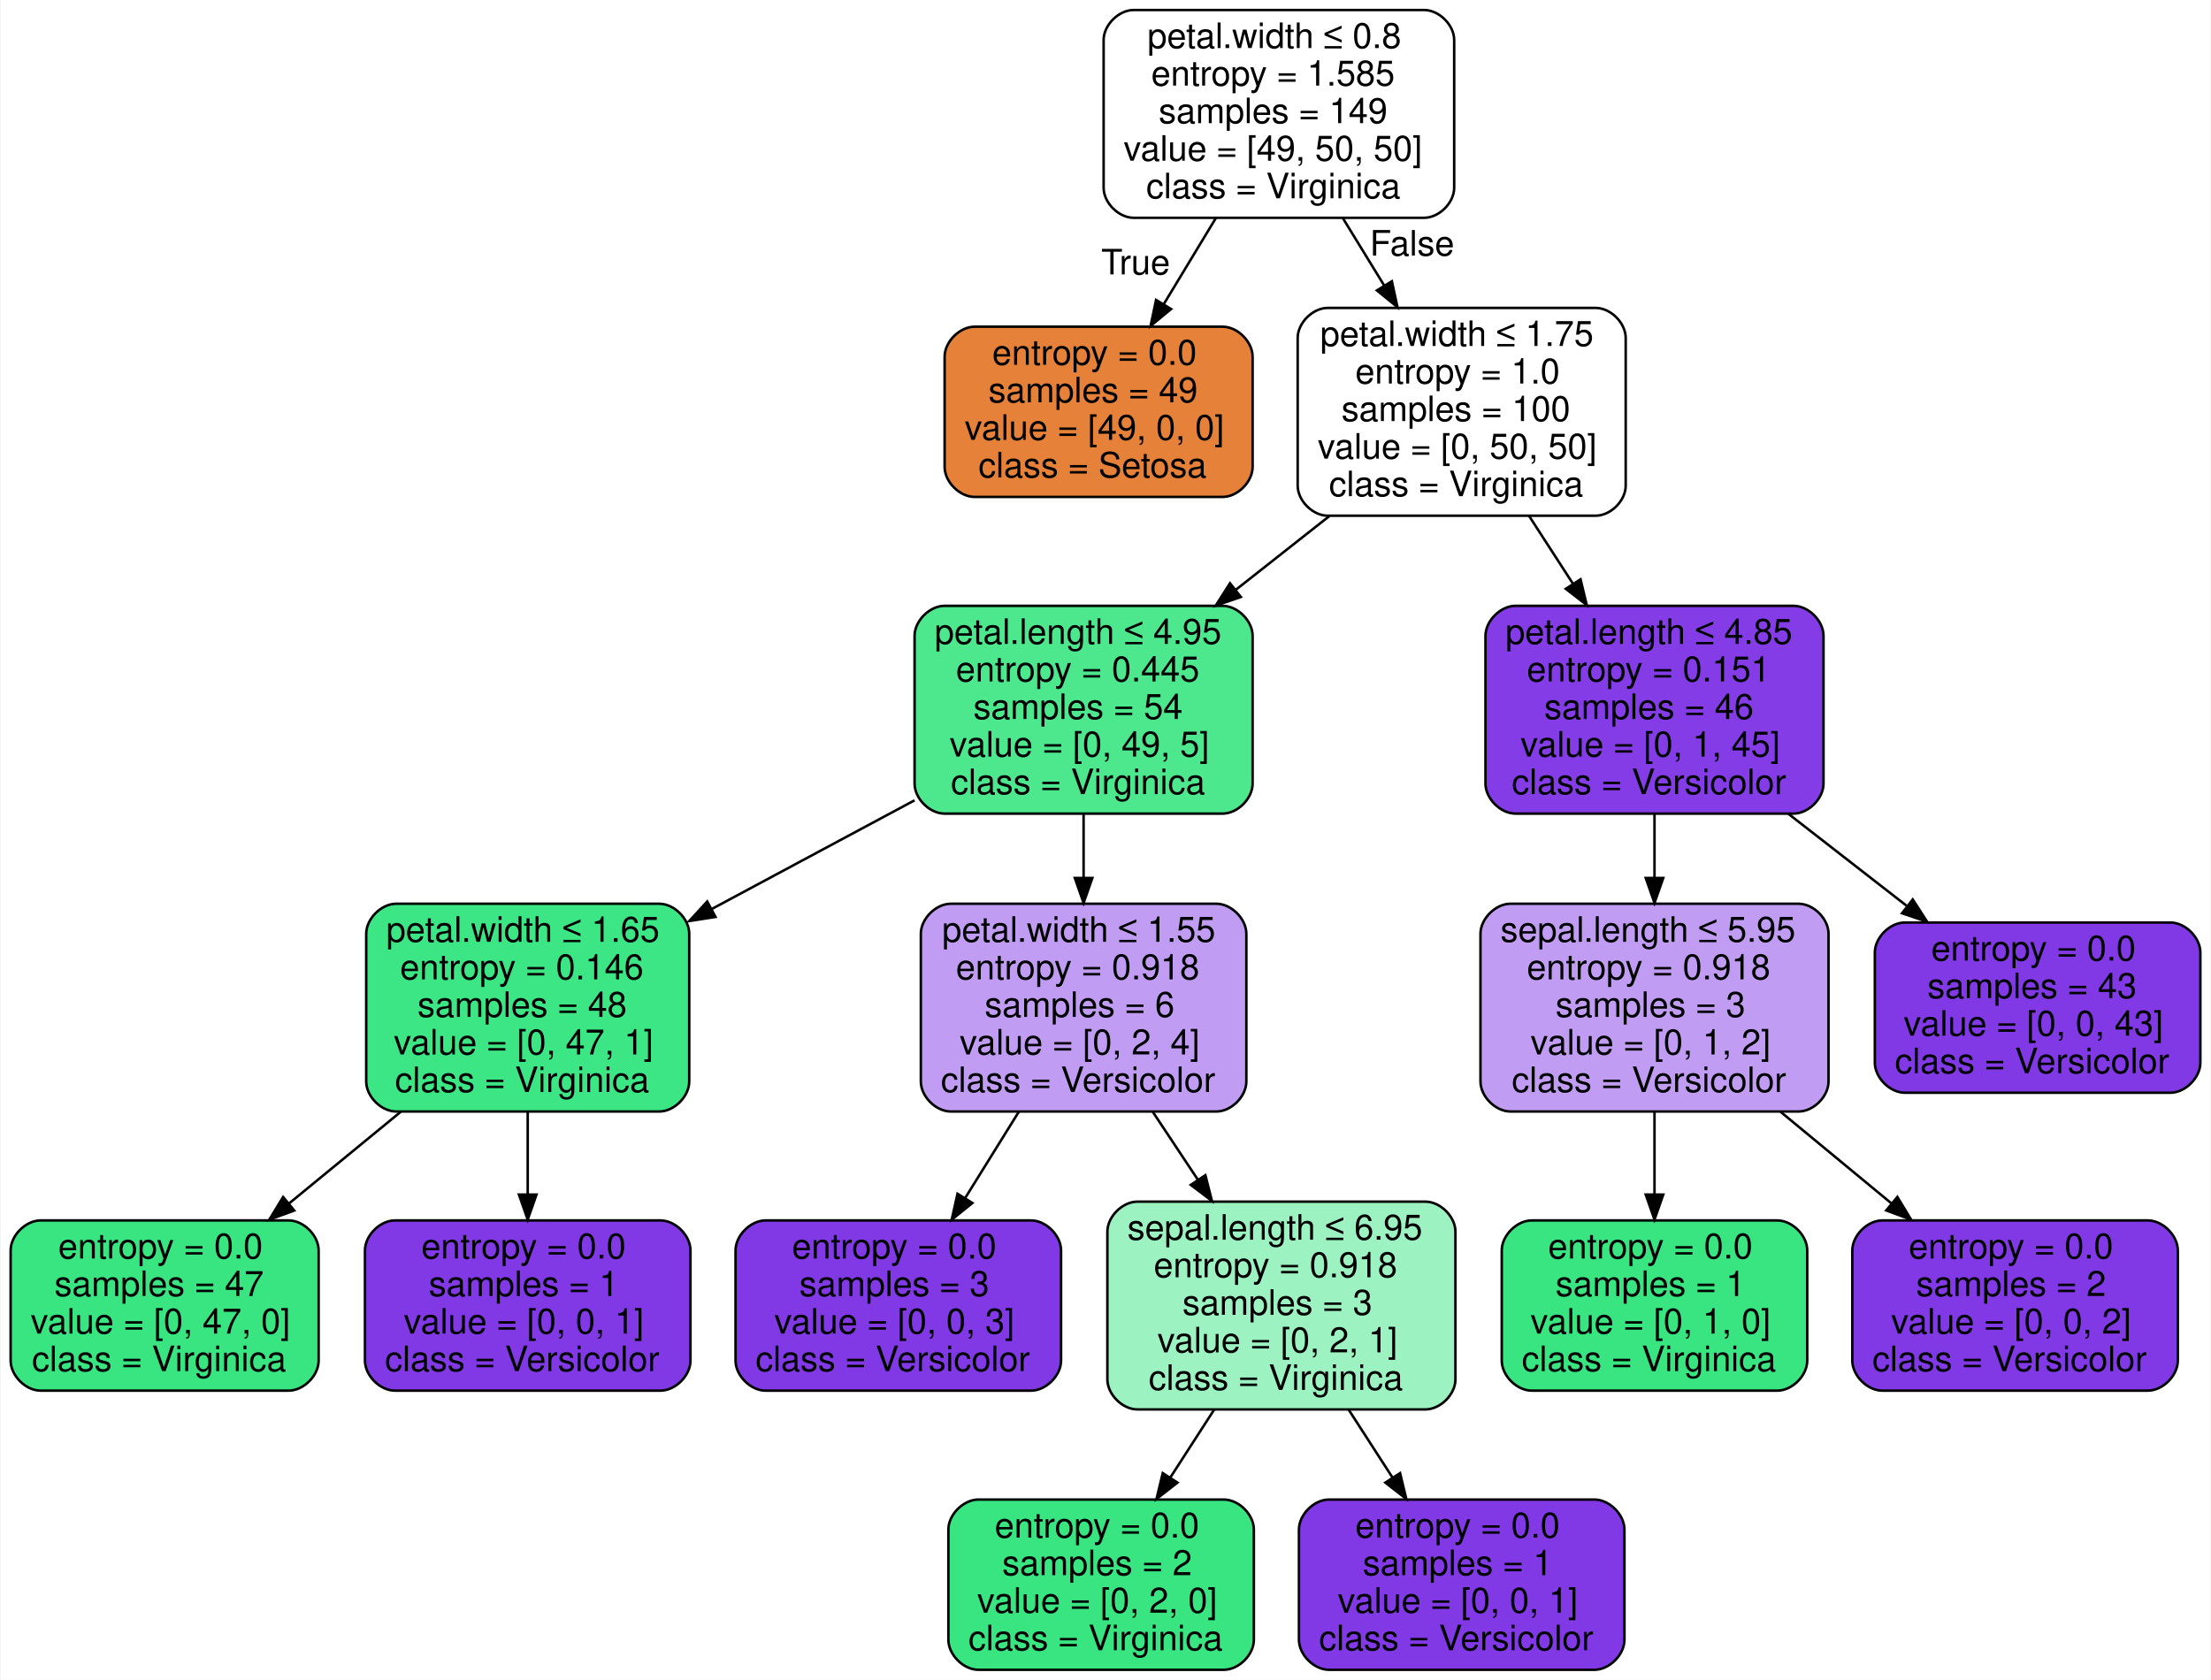
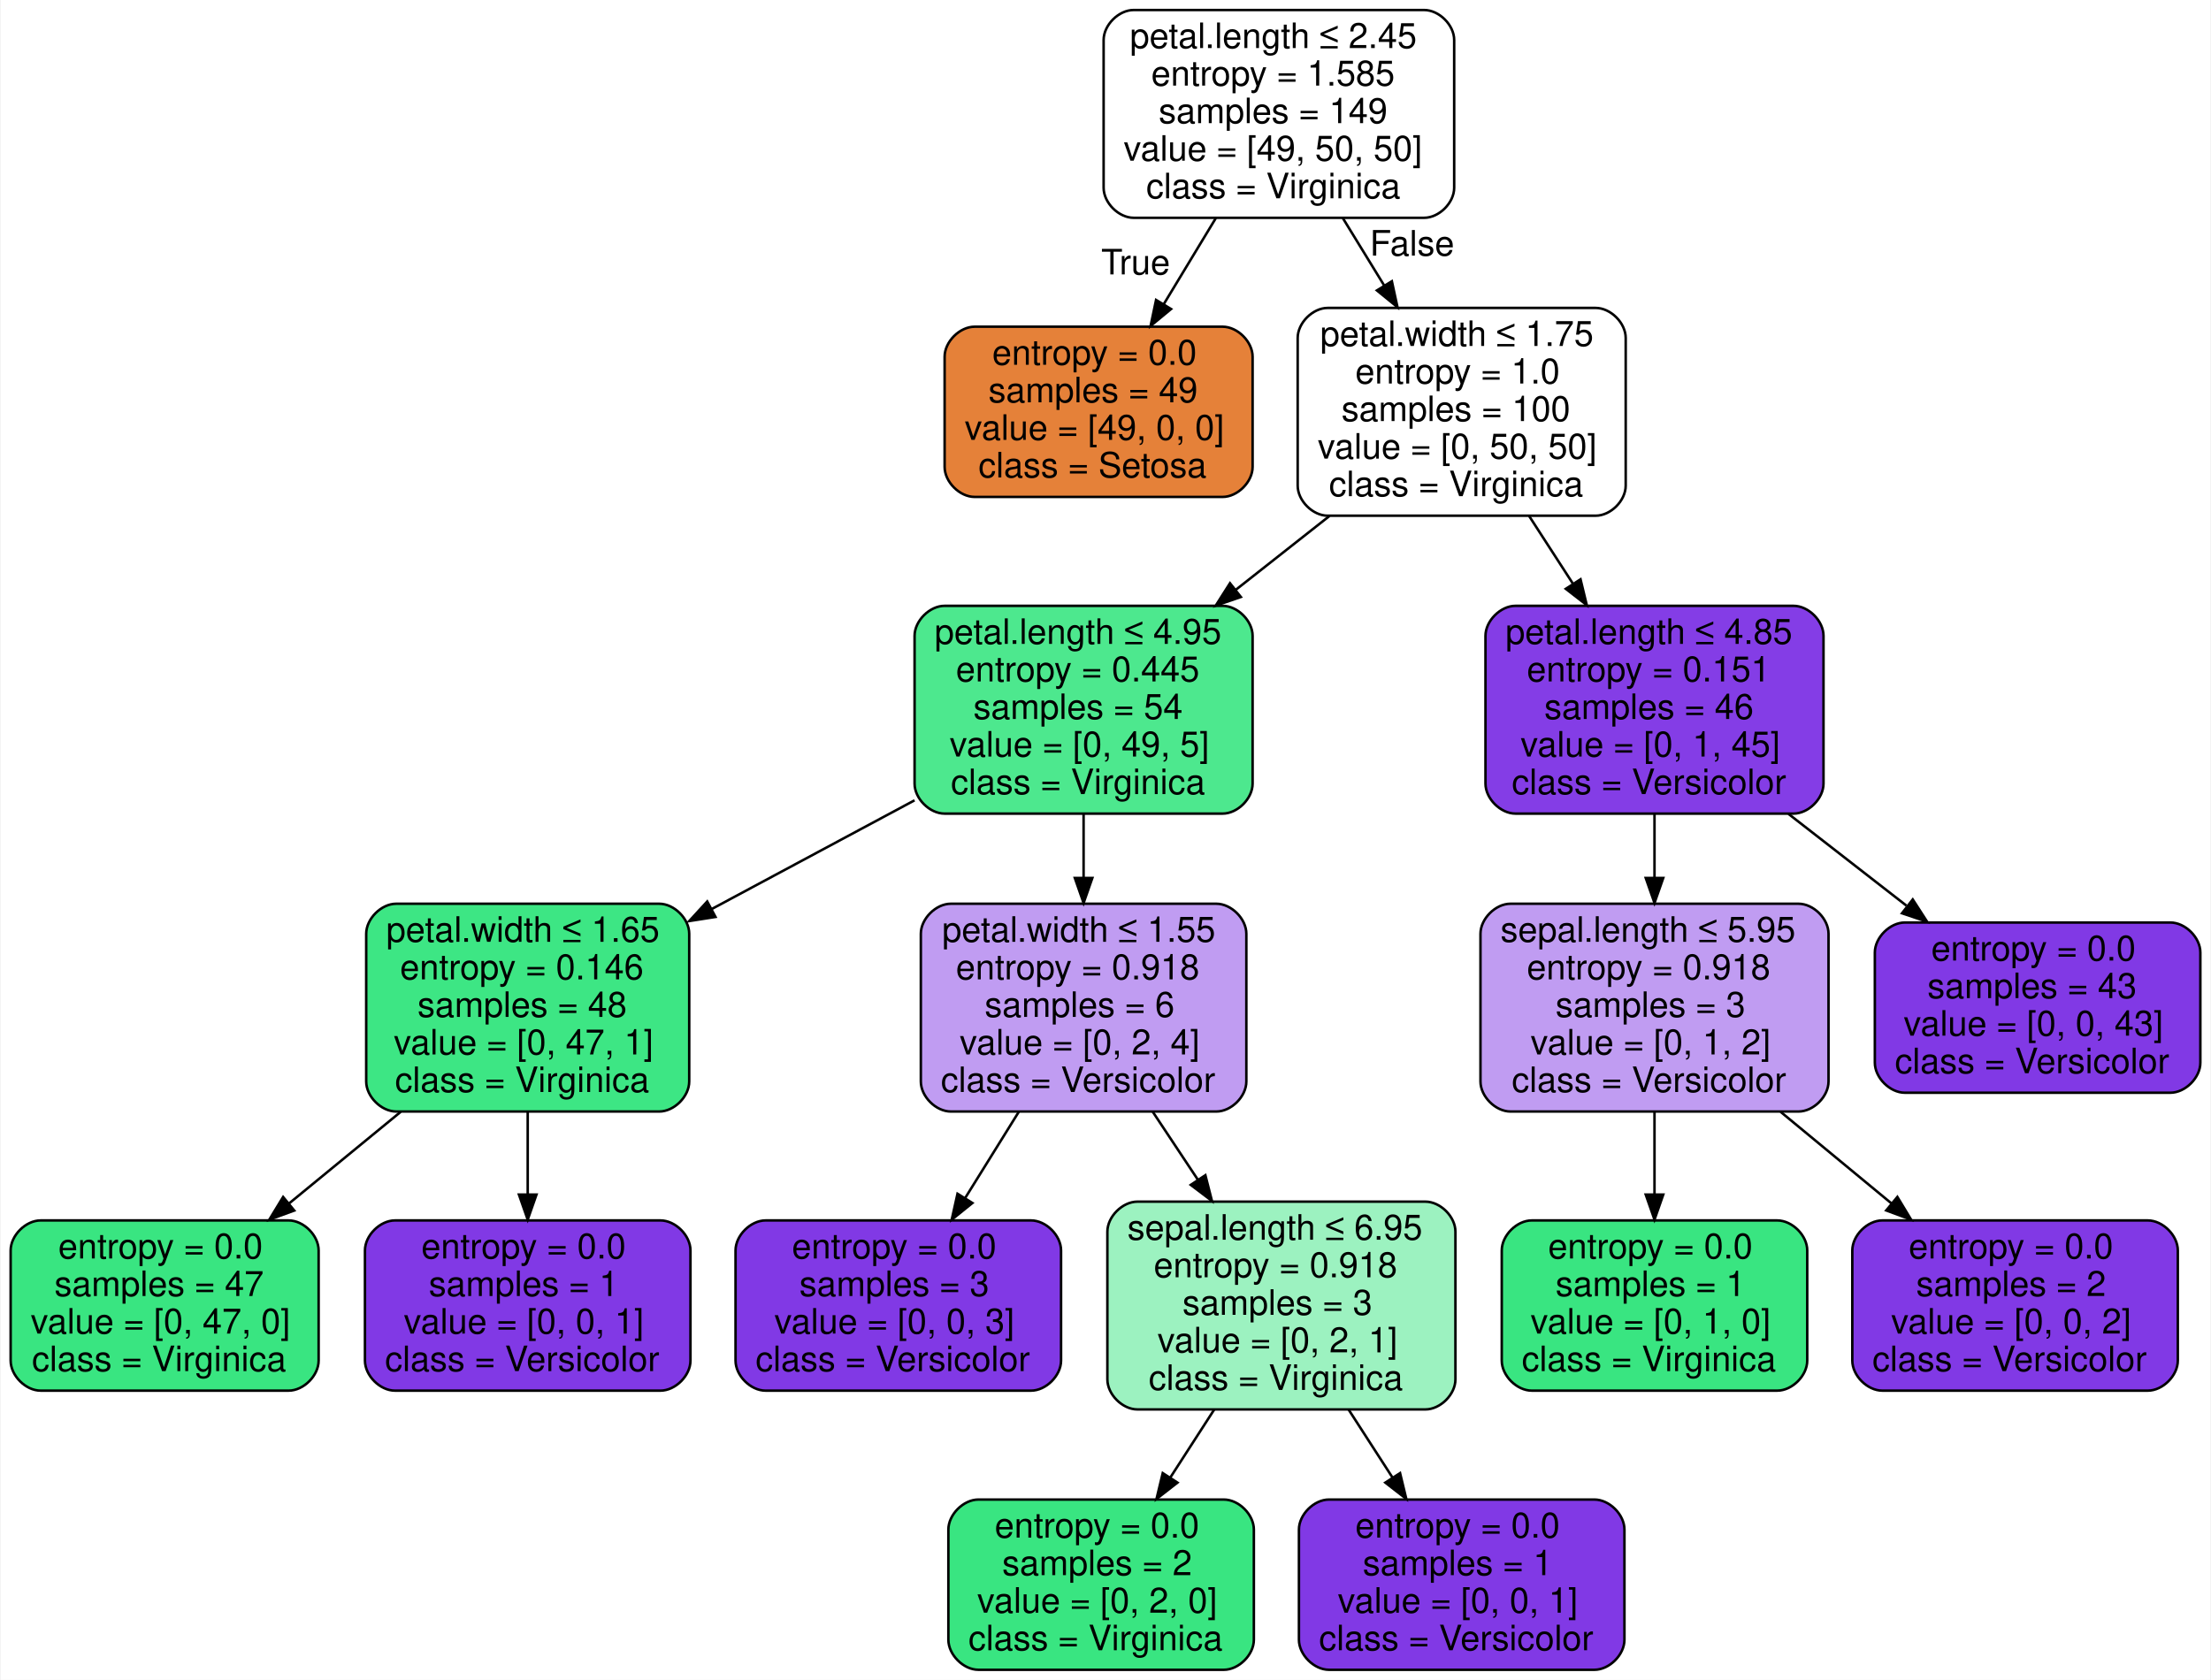
<svg xmlns="http://www.w3.org/2000/svg" width="883pt" height="671pt" viewBox="0.00 0.00 882.50 671.00">
  <g id="graph0" class="graph" transform="scale(1 1) rotate(0) translate(4 667)">
    <polygon fill="#ffffff" stroke="transparent" points="-4,4 -4,-667 878.5,-667 878.5,4 -4,4" />
    <g id="node1" class="node">
      <path fill="#ffffff" stroke="#000000" d="M564.5,-663C564.5,-663 448.5,-663 448.5,-663 442.5,-663 436.5,-657 436.5,-651 436.5,-651 436.5,-592 436.5,-592 436.5,-586 442.5,-580 448.5,-580 448.5,-580 564.5,-580 564.5,-580 570.5,-580 576.5,-586 576.5,-592 576.5,-592 576.5,-651 576.5,-651 576.5,-657 570.5,-663 564.5,-663" />
-       <text text-anchor="start" x="454" y="-647.8" font-family="Helvetica,sans-Serif" font-size="14.00" fill="#000000">petal.width ≤ 0.8</text>
+       <text text-anchor="start" x="447" y="-647.8" font-family="Helvetica,sans-Serif" font-size="14.00" fill="#000000">petal.length ≤ 2.45</text>
      <text text-anchor="start" x="455.5" y="-632.8" font-family="Helvetica,sans-Serif" font-size="14.00" fill="#000000">entropy = 1.585</text>
      <text text-anchor="start" x="458.5" y="-617.8" font-family="Helvetica,sans-Serif" font-size="14.00" fill="#000000">samples = 149</text>
      <text text-anchor="start" x="444.5" y="-602.8" font-family="Helvetica,sans-Serif" font-size="14.00" fill="#000000">value = [49, 50, 50]</text>
      <text text-anchor="start" x="453.5" y="-587.8" font-family="Helvetica,sans-Serif" font-size="14.00" fill="#000000">class = Virginica</text>
    </g>
    <g id="node2" class="node">
      <path fill="#e58139" stroke="#000000" d="M484,-536.5C484,-536.5 385,-536.5 385,-536.5 379,-536.5 373,-530.5 373,-524.5 373,-524.5 373,-480.5 373,-480.5 373,-474.5 379,-468.5 385,-468.5 385,-468.5 484,-468.5 484,-468.5 490,-468.5 496,-474.5 496,-480.5 496,-480.5 496,-524.5 496,-524.5 496,-530.5 490,-536.5 484,-536.5" />
      <text text-anchor="start" x="392" y="-521.3" font-family="Helvetica,sans-Serif" font-size="14.00" fill="#000000">entropy = 0.0</text>
      <text text-anchor="start" x="390.5" y="-506.3" font-family="Helvetica,sans-Serif" font-size="14.00" fill="#000000">samples = 49</text>
      <text text-anchor="start" x="381" y="-491.3" font-family="Helvetica,sans-Serif" font-size="14.00" fill="#000000">value = [49, 0, 0]</text>
      <text text-anchor="start" x="386.5" y="-476.3" font-family="Helvetica,sans-Serif" font-size="14.00" fill="#000000">class = Setosa</text>
    </g>
    <g id="edge1" class="edge">
      <path fill="none" stroke="#000000" d="M481.318,-579.88C474.598,-568.774 467.324,-556.751 460.559,-545.569" />
      <polygon fill="#000000" stroke="#000000" points="463.433,-543.559 455.262,-536.815 457.444,-547.183 463.433,-543.559" />
      <text text-anchor="middle" x="449.288" y="-557.391" font-family="Helvetica,sans-Serif" font-size="14.00" fill="#000000">True</text>
    </g>
    <g id="node3" class="node">
      <path fill="#ffffff" stroke="#000000" d="M633,-544C633,-544 526,-544 526,-544 520,-544 514,-538 514,-532 514,-532 514,-473 514,-473 514,-467 520,-461 526,-461 526,-461 633,-461 633,-461 639,-461 645,-467 645,-473 645,-473 645,-532 645,-532 645,-538 639,-544 633,-544" />
      <text text-anchor="start" x="523" y="-528.8" font-family="Helvetica,sans-Serif" font-size="14.00" fill="#000000">petal.width ≤ 1.75</text>
      <text text-anchor="start" x="537" y="-513.8" font-family="Helvetica,sans-Serif" font-size="14.00" fill="#000000">entropy = 1.0</text>
      <text text-anchor="start" x="531.5" y="-498.8" font-family="Helvetica,sans-Serif" font-size="14.00" fill="#000000">samples = 100</text>
      <text text-anchor="start" x="522" y="-483.8" font-family="Helvetica,sans-Serif" font-size="14.00" fill="#000000">value = [0, 50, 50]</text>
      <text text-anchor="start" x="526.5" y="-468.8" font-family="Helvetica,sans-Serif" font-size="14.00" fill="#000000">class = Virginica</text>
    </g>
    <g id="edge2" class="edge">
      <path fill="none" stroke="#000000" d="M532.032,-579.88C537.391,-571.143 543.098,-561.84 548.628,-552.825" />
      <polygon fill="#000000" stroke="#000000" points="551.614,-554.652 553.859,-544.298 545.647,-550.992 551.614,-554.652" />
      <text text-anchor="middle" x="559.684" y="-564.91" font-family="Helvetica,sans-Serif" font-size="14.00" fill="#000000">False</text>
    </g>
    <g id="node4" class="node">
      <path fill="#4de88e" stroke="#000000" d="M484,-425C484,-425 373,-425 373,-425 367,-425 361,-419 361,-413 361,-413 361,-354 361,-354 361,-348 367,-342 373,-342 373,-342 484,-342 484,-342 490,-342 496,-348 496,-354 496,-354 496,-413 496,-413 496,-419 490,-425 484,-425" />
      <text text-anchor="start" x="369" y="-409.8" font-family="Helvetica,sans-Serif" font-size="14.00" fill="#000000">petal.length ≤ 4.95</text>
      <text text-anchor="start" x="377.5" y="-394.8" font-family="Helvetica,sans-Serif" font-size="14.00" fill="#000000">entropy = 0.445</text>
      <text text-anchor="start" x="384.5" y="-379.8" font-family="Helvetica,sans-Serif" font-size="14.00" fill="#000000">samples = 54</text>
      <text text-anchor="start" x="375" y="-364.8" font-family="Helvetica,sans-Serif" font-size="14.00" fill="#000000">value = [0, 49, 5]</text>
      <text text-anchor="start" x="375.5" y="-349.8" font-family="Helvetica,sans-Serif" font-size="14.00" fill="#000000">class = Virginica</text>
    </g>
    <g id="edge3" class="edge">
      <path fill="none" stroke="#000000" d="M526.688,-460.88C514.618,-451.368 501.696,-441.184 489.321,-431.432" />
      <polygon fill="#000000" stroke="#000000" points="491.303,-428.538 481.283,-425.097 486.97,-434.036 491.303,-428.538" />
    </g>
    <g id="node13" class="node">
      <path fill="#843de6" stroke="#000000" d="M712,-425C712,-425 601,-425 601,-425 595,-425 589,-419 589,-413 589,-413 589,-354 589,-354 589,-348 595,-342 601,-342 601,-342 712,-342 712,-342 718,-342 724,-348 724,-354 724,-354 724,-413 724,-413 724,-419 718,-425 712,-425" />
      <text text-anchor="start" x="597" y="-409.8" font-family="Helvetica,sans-Serif" font-size="14.00" fill="#000000">petal.length ≤ 4.85</text>
      <text text-anchor="start" x="605.5" y="-394.8" font-family="Helvetica,sans-Serif" font-size="14.00" fill="#000000">entropy = 0.151</text>
      <text text-anchor="start" x="612.5" y="-379.8" font-family="Helvetica,sans-Serif" font-size="14.00" fill="#000000">samples = 46</text>
      <text text-anchor="start" x="603" y="-364.8" font-family="Helvetica,sans-Serif" font-size="14.00" fill="#000000">value = [0, 1, 45]</text>
      <text text-anchor="start" x="599.5" y="-349.8" font-family="Helvetica,sans-Serif" font-size="14.00" fill="#000000">class = Versicolor</text>
    </g>
    <g id="edge12" class="edge">
      <path fill="none" stroke="#000000" d="M606.431,-460.88C612.084,-452.143 618.103,-442.84 623.937,-433.825" />
      <polygon fill="#000000" stroke="#000000" points="626.96,-435.595 629.454,-425.298 621.083,-431.792 626.96,-435.595" />
    </g>
    <g id="node5" class="node">
      <path fill="#3de684" stroke="#000000" d="M259,-306C259,-306 154,-306 154,-306 148,-306 142,-300 142,-294 142,-294 142,-235 142,-235 142,-229 148,-223 154,-223 154,-223 259,-223 259,-223 265,-223 271,-229 271,-235 271,-235 271,-294 271,-294 271,-300 265,-306 259,-306" />
      <text text-anchor="start" x="150" y="-290.8" font-family="Helvetica,sans-Serif" font-size="14.00" fill="#000000">petal.width ≤ 1.65</text>
      <text text-anchor="start" x="155.5" y="-275.8" font-family="Helvetica,sans-Serif" font-size="14.00" fill="#000000">entropy = 0.146</text>
      <text text-anchor="start" x="162.5" y="-260.8" font-family="Helvetica,sans-Serif" font-size="14.00" fill="#000000">samples = 48</text>
      <text text-anchor="start" x="153" y="-245.8" font-family="Helvetica,sans-Serif" font-size="14.00" fill="#000000">value = [0, 47, 1]</text>
      <text text-anchor="start" x="153.5" y="-230.8" font-family="Helvetica,sans-Serif" font-size="14.00" fill="#000000">class = Virginica</text>
    </g>
    <g id="edge4" class="edge">
      <path fill="none" stroke="#000000" d="M360.988,-347.311C335.428,-333.61 306.212,-317.949 280.117,-303.962" />
      <polygon fill="#000000" stroke="#000000" points="281.496,-300.729 271.029,-299.09 278.188,-306.899 281.496,-300.729" />
    </g>
    <g id="node8" class="node">
      <path fill="#c09cf2" stroke="#000000" d="M481.5,-306C481.5,-306 375.5,-306 375.5,-306 369.5,-306 363.5,-300 363.5,-294 363.5,-294 363.5,-235 363.5,-235 363.5,-229 369.5,-223 375.5,-223 375.5,-223 481.5,-223 481.5,-223 487.5,-223 493.5,-229 493.5,-235 493.5,-235 493.5,-294 493.5,-294 493.5,-300 487.5,-306 481.5,-306" />
      <text text-anchor="start" x="372" y="-290.8" font-family="Helvetica,sans-Serif" font-size="14.00" fill="#000000">petal.width ≤ 1.55</text>
      <text text-anchor="start" x="377.5" y="-275.8" font-family="Helvetica,sans-Serif" font-size="14.00" fill="#000000">entropy = 0.918</text>
      <text text-anchor="start" x="389" y="-260.8" font-family="Helvetica,sans-Serif" font-size="14.00" fill="#000000">samples = 6</text>
      <text text-anchor="start" x="379" y="-245.8" font-family="Helvetica,sans-Serif" font-size="14.00" fill="#000000">value = [0, 2, 4]</text>
      <text text-anchor="start" x="371.5" y="-230.8" font-family="Helvetica,sans-Serif" font-size="14.00" fill="#000000">class = Versicolor</text>
    </g>
    <g id="edge7" class="edge">
      <path fill="none" stroke="#000000" d="M428.5,-341.88C428.5,-333.684 428.5,-324.989 428.5,-316.501" />
      <polygon fill="#000000" stroke="#000000" points="432,-316.298 428.5,-306.298 425,-316.298 432,-316.298" />
    </g>
    <g id="node6" class="node">
      <path fill="#39e581" stroke="#000000" d="M111,-179.5C111,-179.5 12,-179.5 12,-179.5 6,-179.5 0,-173.5 0,-167.5 0,-167.5 0,-123.5 0,-123.5 0,-117.5 6,-111.5 12,-111.5 12,-111.5 111,-111.5 111,-111.5 117,-111.5 123,-117.5 123,-123.5 123,-123.5 123,-167.5 123,-167.5 123,-173.5 117,-179.5 111,-179.5" />
      <text text-anchor="start" x="19" y="-164.3" font-family="Helvetica,sans-Serif" font-size="14.00" fill="#000000">entropy = 0.0</text>
      <text text-anchor="start" x="17.5" y="-149.3" font-family="Helvetica,sans-Serif" font-size="14.00" fill="#000000">samples = 47</text>
      <text text-anchor="start" x="8" y="-134.3" font-family="Helvetica,sans-Serif" font-size="14.00" fill="#000000">value = [0, 47, 0]</text>
      <text text-anchor="start" x="8.5" y="-119.3" font-family="Helvetica,sans-Serif" font-size="14.00" fill="#000000">class = Virginica</text>
    </g>
    <g id="edge5" class="edge">
      <path fill="none" stroke="#000000" d="M155.786,-222.88C141.316,-211.004 125.569,-198.08 111.162,-186.257" />
      <polygon fill="#000000" stroke="#000000" points="113.263,-183.453 103.312,-179.815 108.822,-188.864 113.263,-183.453" />
    </g>
    <g id="node7" class="node">
      <path fill="#8139e5" stroke="#000000" d="M259.5,-179.5C259.5,-179.5 153.5,-179.5 153.5,-179.5 147.5,-179.5 141.5,-173.5 141.5,-167.5 141.5,-167.5 141.5,-123.5 141.5,-123.5 141.5,-117.5 147.5,-111.5 153.5,-111.5 153.5,-111.5 259.5,-111.5 259.5,-111.5 265.5,-111.5 271.5,-117.5 271.5,-123.5 271.5,-123.5 271.5,-167.5 271.5,-167.5 271.5,-173.5 265.5,-179.5 259.5,-179.5" />
      <text text-anchor="start" x="164" y="-164.3" font-family="Helvetica,sans-Serif" font-size="14.00" fill="#000000">entropy = 0.0</text>
      <text text-anchor="start" x="167" y="-149.3" font-family="Helvetica,sans-Serif" font-size="14.00" fill="#000000">samples = 1</text>
      <text text-anchor="start" x="157" y="-134.3" font-family="Helvetica,sans-Serif" font-size="14.00" fill="#000000">value = [0, 0, 1]</text>
      <text text-anchor="start" x="149.5" y="-119.3" font-family="Helvetica,sans-Serif" font-size="14.00" fill="#000000">class = Versicolor</text>
    </g>
    <g id="edge6" class="edge">
      <path fill="none" stroke="#000000" d="M206.5,-222.88C206.5,-212.213 206.5,-200.702 206.5,-189.901" />
      <polygon fill="#000000" stroke="#000000" points="210,-189.815 206.5,-179.815 203,-189.815 210,-189.815" />
    </g>
    <g id="node9" class="node">
      <path fill="#8139e5" stroke="#000000" d="M407.5,-179.5C407.5,-179.5 301.5,-179.5 301.5,-179.5 295.5,-179.5 289.5,-173.5 289.5,-167.5 289.5,-167.5 289.5,-123.5 289.5,-123.5 289.5,-117.5 295.5,-111.5 301.5,-111.5 301.5,-111.5 407.5,-111.5 407.5,-111.5 413.5,-111.5 419.5,-117.5 419.5,-123.5 419.5,-123.5 419.5,-167.5 419.5,-167.5 419.5,-173.5 413.5,-179.5 407.5,-179.5" />
      <text text-anchor="start" x="312" y="-164.3" font-family="Helvetica,sans-Serif" font-size="14.00" fill="#000000">entropy = 0.0</text>
      <text text-anchor="start" x="315" y="-149.3" font-family="Helvetica,sans-Serif" font-size="14.00" fill="#000000">samples = 3</text>
      <text text-anchor="start" x="305" y="-134.3" font-family="Helvetica,sans-Serif" font-size="14.00" fill="#000000">value = [0, 0, 3]</text>
      <text text-anchor="start" x="297.5" y="-119.3" font-family="Helvetica,sans-Serif" font-size="14.00" fill="#000000">class = Versicolor</text>
    </g>
    <g id="edge8" class="edge">
      <path fill="none" stroke="#000000" d="M402.618,-222.88C395.712,-211.774 388.236,-199.751 381.283,-188.569" />
      <polygon fill="#000000" stroke="#000000" points="384.092,-186.459 375.839,-179.815 378.147,-190.155 384.092,-186.459" />
    </g>
    <g id="node10" class="node">
      <path fill="#9cf2c0" stroke="#000000" d="M565,-187C565,-187 450,-187 450,-187 444,-187 438,-181 438,-175 438,-175 438,-116 438,-116 438,-110 444,-104 450,-104 450,-104 565,-104 565,-104 571,-104 577,-110 577,-116 577,-116 577,-175 577,-175 577,-181 571,-187 565,-187" />
      <text text-anchor="start" x="446" y="-171.8" font-family="Helvetica,sans-Serif" font-size="14.00" fill="#000000">sepal.length ≤ 6.95</text>
      <text text-anchor="start" x="456.5" y="-156.8" font-family="Helvetica,sans-Serif" font-size="14.00" fill="#000000">entropy = 0.918</text>
      <text text-anchor="start" x="468" y="-141.8" font-family="Helvetica,sans-Serif" font-size="14.00" fill="#000000">samples = 3</text>
      <text text-anchor="start" x="458" y="-126.8" font-family="Helvetica,sans-Serif" font-size="14.00" fill="#000000">value = [0, 2, 1]</text>
      <text text-anchor="start" x="454.5" y="-111.8" font-family="Helvetica,sans-Serif" font-size="14.00" fill="#000000">class = Virginica</text>
    </g>
    <g id="edge9" class="edge">
      <path fill="none" stroke="#000000" d="M456.13,-222.88C461.93,-214.143 468.106,-204.84 474.091,-195.825" />
      <polygon fill="#000000" stroke="#000000" points="477.137,-197.565 479.752,-187.298 471.305,-193.694 477.137,-197.565" />
    </g>
    <g id="node11" class="node">
      <path fill="#39e581" stroke="#000000" d="M484.5,-68C484.5,-68 386.5,-68 386.5,-68 380.5,-68 374.5,-62 374.5,-56 374.5,-56 374.5,-12 374.5,-12 374.5,-6 380.5,0 386.5,0 386.5,0 484.5,0 484.5,0 490.5,0 496.5,-6 496.5,-12 496.5,-12 496.5,-56 496.5,-56 496.5,-62 490.5,-68 484.5,-68" />
      <text text-anchor="start" x="393" y="-52.8" font-family="Helvetica,sans-Serif" font-size="14.00" fill="#000000">entropy = 0.0</text>
      <text text-anchor="start" x="396" y="-37.8" font-family="Helvetica,sans-Serif" font-size="14.00" fill="#000000">samples = 2</text>
      <text text-anchor="start" x="386" y="-22.8" font-family="Helvetica,sans-Serif" font-size="14.00" fill="#000000">value = [0, 2, 0]</text>
      <text text-anchor="start" x="382.5" y="-7.8" font-family="Helvetica,sans-Serif" font-size="14.00" fill="#000000">class = Virginica</text>
    </g>
    <g id="edge10" class="edge">
      <path fill="none" stroke="#000000" d="M480.69,-103.981C474.933,-95.067 468.84,-85.631 463.056,-76.673" />
      <polygon fill="#000000" stroke="#000000" points="465.99,-74.766 457.625,-68.264 460.11,-78.563 465.99,-74.766" />
    </g>
    <g id="node12" class="node">
      <path fill="#8139e5" stroke="#000000" d="M632.5,-68C632.5,-68 526.5,-68 526.5,-68 520.5,-68 514.5,-62 514.5,-56 514.5,-56 514.5,-12 514.5,-12 514.5,-6 520.5,0 526.5,0 526.5,0 632.5,0 632.5,0 638.5,0 644.5,-6 644.5,-12 644.5,-12 644.5,-56 644.5,-56 644.5,-62 638.5,-68 632.5,-68" />
      <text text-anchor="start" x="537" y="-52.8" font-family="Helvetica,sans-Serif" font-size="14.00" fill="#000000">entropy = 0.0</text>
      <text text-anchor="start" x="540" y="-37.8" font-family="Helvetica,sans-Serif" font-size="14.00" fill="#000000">samples = 1</text>
      <text text-anchor="start" x="530" y="-22.8" font-family="Helvetica,sans-Serif" font-size="14.00" fill="#000000">value = [0, 0, 1]</text>
      <text text-anchor="start" x="522.5" y="-7.8" font-family="Helvetica,sans-Serif" font-size="14.00" fill="#000000">class = Versicolor</text>
    </g>
    <g id="edge11" class="edge">
      <path fill="none" stroke="#000000" d="M534.31,-103.981C540.067,-95.067 546.16,-85.631 551.944,-76.673" />
      <polygon fill="#000000" stroke="#000000" points="554.89,-78.563 557.375,-68.264 549.01,-74.766 554.89,-78.563" />
    </g>
    <g id="node14" class="node">
      <path fill="#c09cf2" stroke="#000000" d="M714,-306C714,-306 599,-306 599,-306 593,-306 587,-300 587,-294 587,-294 587,-235 587,-235 587,-229 593,-223 599,-223 599,-223 714,-223 714,-223 720,-223 726,-229 726,-235 726,-235 726,-294 726,-294 726,-300 720,-306 714,-306" />
      <text text-anchor="start" x="595" y="-290.8" font-family="Helvetica,sans-Serif" font-size="14.00" fill="#000000">sepal.length ≤ 5.95</text>
      <text text-anchor="start" x="605.5" y="-275.8" font-family="Helvetica,sans-Serif" font-size="14.00" fill="#000000">entropy = 0.918</text>
      <text text-anchor="start" x="617" y="-260.8" font-family="Helvetica,sans-Serif" font-size="14.00" fill="#000000">samples = 3</text>
      <text text-anchor="start" x="607" y="-245.8" font-family="Helvetica,sans-Serif" font-size="14.00" fill="#000000">value = [0, 1, 2]</text>
      <text text-anchor="start" x="599.5" y="-230.8" font-family="Helvetica,sans-Serif" font-size="14.00" fill="#000000">class = Versicolor</text>
    </g>
    <g id="edge13" class="edge">
      <path fill="none" stroke="#000000" d="M656.5,-341.88C656.5,-333.684 656.5,-324.989 656.5,-316.501" />
      <polygon fill="#000000" stroke="#000000" points="660,-316.298 656.5,-306.298 653,-316.298 660,-316.298" />
    </g>
    <g id="node17" class="node">
      <path fill="#8139e5" stroke="#000000" d="M862.5,-298.5C862.5,-298.5 756.5,-298.5 756.5,-298.5 750.5,-298.5 744.5,-292.5 744.5,-286.5 744.5,-286.5 744.5,-242.5 744.5,-242.5 744.5,-236.5 750.5,-230.5 756.5,-230.5 756.5,-230.5 862.5,-230.5 862.5,-230.5 868.5,-230.5 874.5,-236.5 874.5,-242.5 874.5,-242.5 874.5,-286.5 874.5,-286.5 874.5,-292.5 868.5,-298.5 862.5,-298.5" />
      <text text-anchor="start" x="767" y="-283.3" font-family="Helvetica,sans-Serif" font-size="14.00" fill="#000000">entropy = 0.0</text>
      <text text-anchor="start" x="765.5" y="-268.3" font-family="Helvetica,sans-Serif" font-size="14.00" fill="#000000">samples = 43</text>
      <text text-anchor="start" x="756" y="-253.3" font-family="Helvetica,sans-Serif" font-size="14.00" fill="#000000">value = [0, 0, 43]</text>
      <text text-anchor="start" x="752.5" y="-238.3" font-family="Helvetica,sans-Serif" font-size="14.00" fill="#000000">class = Versicolor</text>
    </g>
    <g id="edge16" class="edge">
      <path fill="none" stroke="#000000" d="M710.012,-341.88C725.281,-330.004 741.897,-317.08 757.098,-305.257" />
      <polygon fill="#000000" stroke="#000000" points="759.636,-307.717 765.381,-298.815 755.338,-302.192 759.636,-307.717" />
    </g>
    <g id="node15" class="node">
      <path fill="#39e581" stroke="#000000" d="M705.5,-179.5C705.5,-179.5 607.5,-179.5 607.5,-179.5 601.5,-179.5 595.5,-173.5 595.5,-167.5 595.5,-167.5 595.5,-123.5 595.5,-123.5 595.5,-117.5 601.5,-111.5 607.5,-111.5 607.5,-111.5 705.5,-111.5 705.5,-111.5 711.5,-111.5 717.5,-117.5 717.5,-123.5 717.5,-123.5 717.5,-167.5 717.5,-167.5 717.5,-173.5 711.5,-179.5 705.5,-179.5" />
      <text text-anchor="start" x="614" y="-164.3" font-family="Helvetica,sans-Serif" font-size="14.00" fill="#000000">entropy = 0.0</text>
      <text text-anchor="start" x="617" y="-149.3" font-family="Helvetica,sans-Serif" font-size="14.00" fill="#000000">samples = 1</text>
      <text text-anchor="start" x="607" y="-134.3" font-family="Helvetica,sans-Serif" font-size="14.00" fill="#000000">value = [0, 1, 0]</text>
      <text text-anchor="start" x="603.5" y="-119.3" font-family="Helvetica,sans-Serif" font-size="14.00" fill="#000000">class = Virginica</text>
    </g>
    <g id="edge14" class="edge">
      <path fill="none" stroke="#000000" d="M656.5,-222.88C656.5,-212.213 656.5,-200.702 656.5,-189.901" />
      <polygon fill="#000000" stroke="#000000" points="660,-189.815 656.5,-179.815 653,-189.815 660,-189.815" />
    </g>
    <g id="node16" class="node">
      <path fill="#8139e5" stroke="#000000" d="M853.5,-179.5C853.5,-179.5 747.5,-179.5 747.5,-179.5 741.5,-179.5 735.5,-173.5 735.5,-167.5 735.5,-167.5 735.5,-123.5 735.5,-123.5 735.5,-117.5 741.5,-111.5 747.5,-111.5 747.5,-111.5 853.5,-111.5 853.5,-111.5 859.5,-111.5 865.5,-117.5 865.5,-123.5 865.5,-123.5 865.5,-167.5 865.5,-167.5 865.5,-173.5 859.5,-179.5 853.5,-179.5" />
      <text text-anchor="start" x="758" y="-164.3" font-family="Helvetica,sans-Serif" font-size="14.00" fill="#000000">entropy = 0.0</text>
      <text text-anchor="start" x="761" y="-149.3" font-family="Helvetica,sans-Serif" font-size="14.00" fill="#000000">samples = 2</text>
      <text text-anchor="start" x="751" y="-134.3" font-family="Helvetica,sans-Serif" font-size="14.00" fill="#000000">value = [0, 0, 2]</text>
      <text text-anchor="start" x="743.5" y="-119.3" font-family="Helvetica,sans-Serif" font-size="14.00" fill="#000000">class = Versicolor</text>
    </g>
    <g id="edge15" class="edge">
      <path fill="none" stroke="#000000" d="M706.864,-222.88C721.235,-211.004 736.873,-198.08 751.181,-186.257" />
      <polygon fill="#000000" stroke="#000000" points="753.497,-188.883 758.976,-179.815 749.038,-183.487 753.497,-188.883" />
    </g>
  </g>
</svg>
